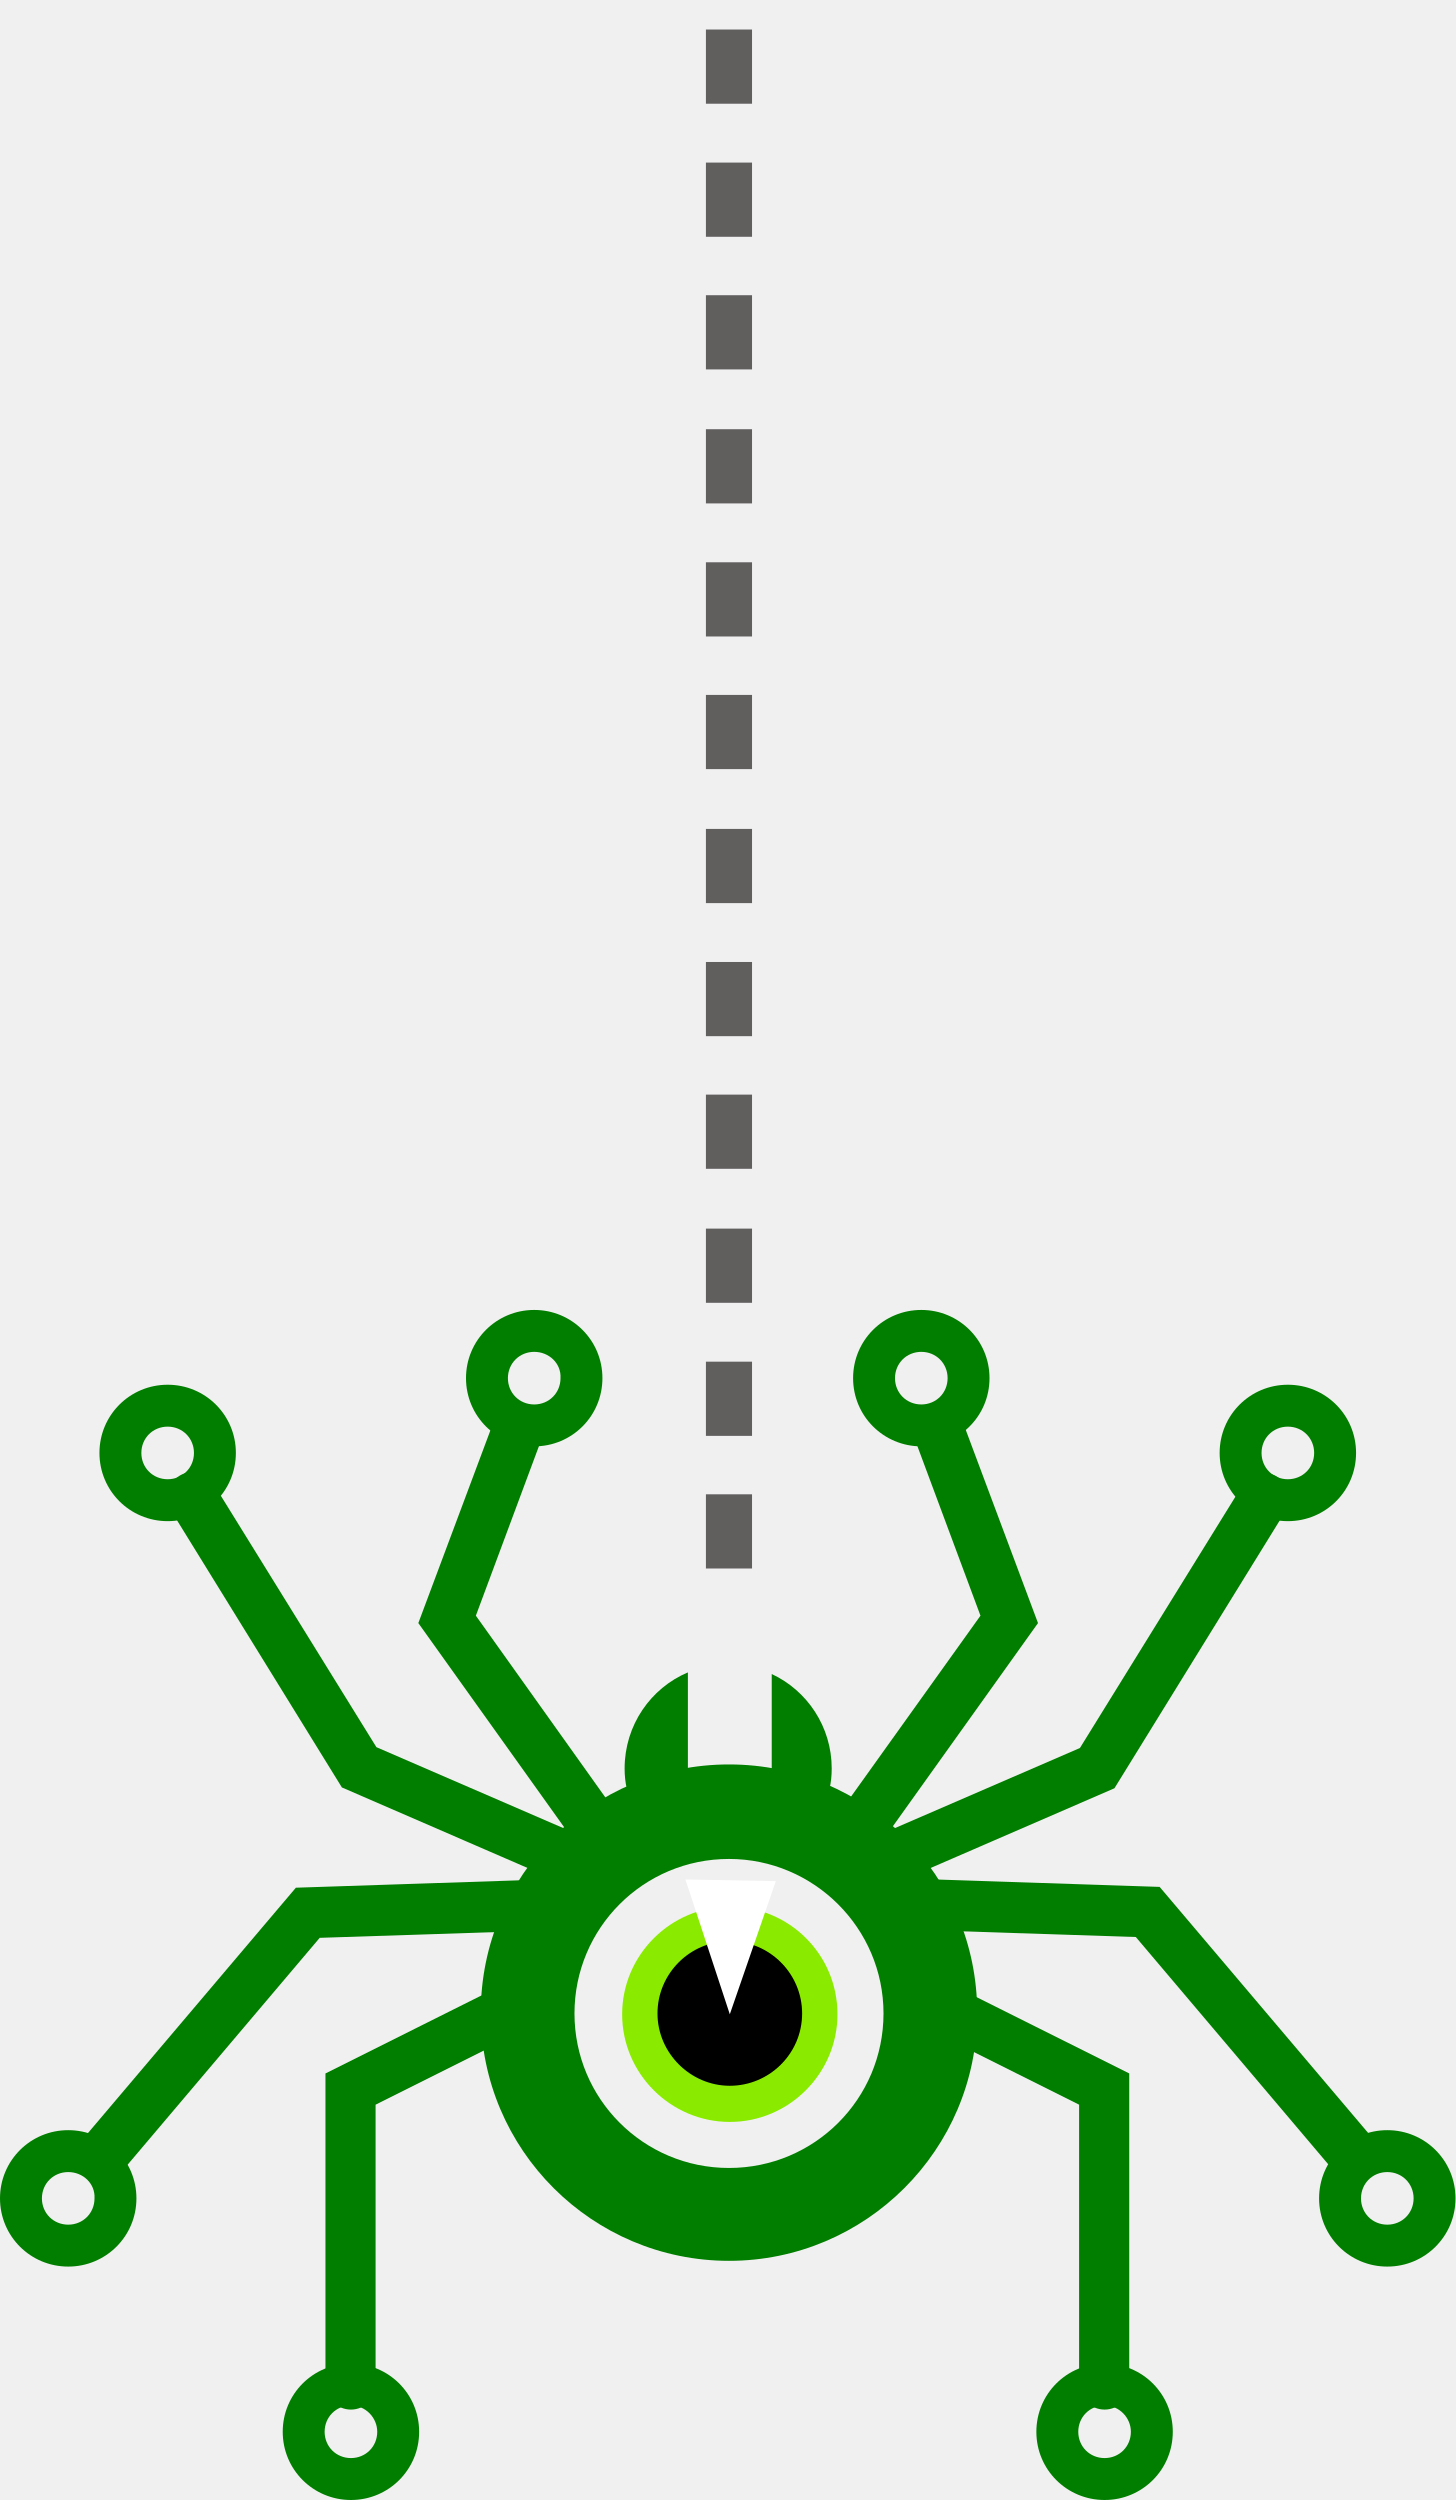
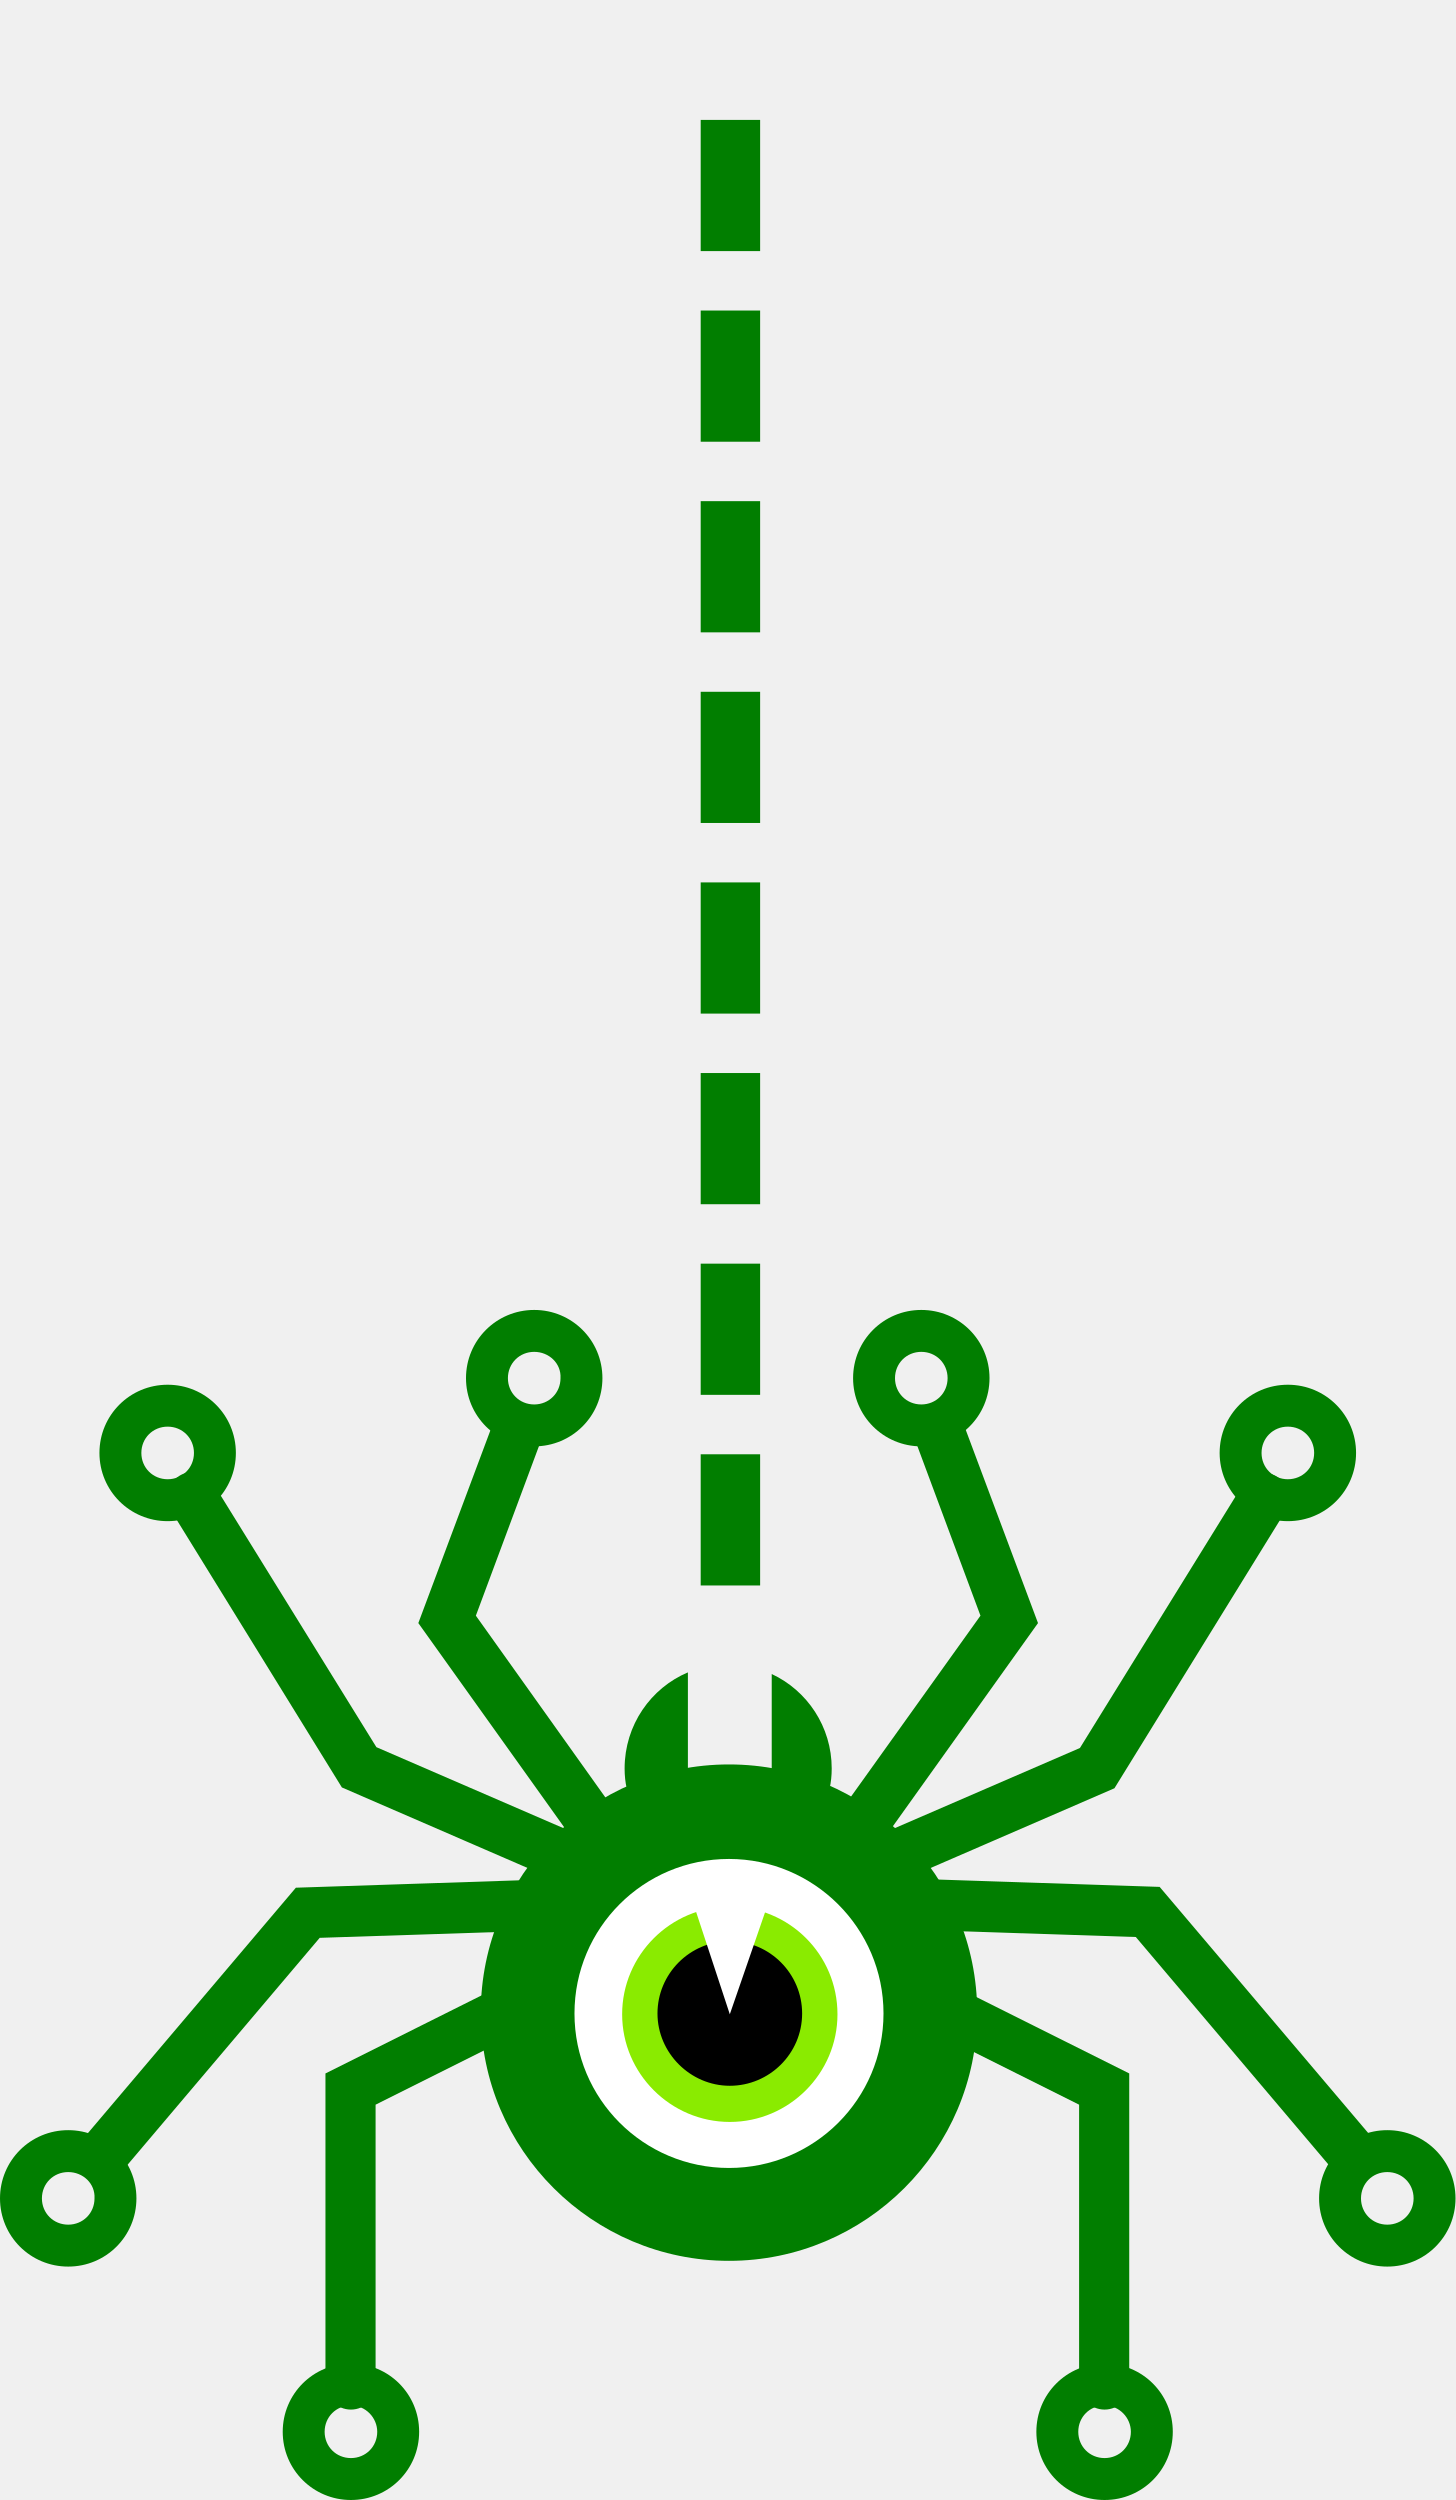
<svg xmlns="http://www.w3.org/2000/svg" version="1.1" id="Layer_1" x="0px" y="0px" width="236.701px" height="406.559px" viewBox="-193.949 116.5 236.701 406.559" enable-background="new -193.949 116.5 236.701 406.559" xml:space="preserve">
  <g id="Layer_1_1_">
</g>
  <g id="Layer_3">
    <g id="XMLID_79_">
      <g id="XMLID_51_">
+         <path id="XMLID_1_" fill="#FFFFFF" d="M-75.565,478.059c-19.347,0-35.197-15.733-35.197-35.197     c0-19.463,15.733-35.196,35.197-35.196c19.463,0,35.197,15.733,35.197,35.196C-40.368,462.325-56.218,478.059-75.565,478.059z      M-53.654,442.979 M-97.476,442.979" />
        <path id="XMLID_57_" fill="#017E00" d="M-75.398,484.165c-22.187,0-40.363-18.043-40.363-40.363s18.043-40.363,40.363-40.363     c22.32,0,40.363,18.043,40.363,40.363S-53.212,484.165-75.398,484.165z M-75.398,418.809c-13.9,0-25.127,11.227-25.127,25.127     c0,13.899,11.227,25.127,25.127,25.127s25.127-11.228,25.127-25.127C-50.271,430.035-61.632,418.809-75.398,418.809z" />
        <path id="XMLID_60_" fill="#017E00" d="M-95.848,419.61c-1.336,0-2.539-0.535-3.341-1.737l-26.73-37.423l12.296-32.879     c0.802-2.138,3.208-3.208,5.346-2.406c2.139,0.802,3.208,3.208,2.406,5.346l-10.692,28.736l24.191,33.948     c1.336,1.871,0.936,4.41-0.936,5.747C-94.11,419.477-95.045,419.61-95.848,419.61z" />
        <path id="XMLID_62_" fill="#017E00" d="M-99.456,423.754c-0.535,0-1.069-0.134-1.604-0.401l-37.29-16.172l-27.8-45.042     c-1.203-1.871-0.535-4.411,1.336-5.613c1.871-1.203,4.411-0.535,5.614,1.336l26.463,42.77l34.883,15.103     c2.139,0.936,3.074,3.341,2.139,5.346C-96.382,422.818-97.853,423.754-99.456,423.754z" />
        <path id="XMLID_61_" fill="#017E00" d="M-177.51,471.334c-0.936,0-1.871-0.267-2.673-0.936c-1.737-1.47-2.005-4.01-0.535-5.747     l34.884-41.165l40.363-1.337c2.272-0.134,4.144,1.737,4.277,4.01c0.134,2.272-1.737,4.144-4.009,4.277l-36.755,1.202     l-32.478,38.359C-175.104,470.934-176.307,471.334-177.51,471.334z" />
        <path id="XMLID_123_" fill="#017E00" d="M-136.879,508.356c-2.272,0-4.143-1.871-4.143-4.144v-50.521l29.404-14.702     c2.005-1.069,4.544-0.134,5.48,1.871c1.069,2.005,0.133,4.544-1.872,5.479l-24.859,12.43v45.442     C-132.736,506.485-134.607,508.356-136.879,508.356z" />
        <g id="XMLID_122_">
          <path id="XMLID_119_" fill="#017E00" d="M-107.074,351.714c-6.148,0-11.093-4.945-11.093-11.093      c0-6.148,4.945-11.093,11.093-11.093c6.148,0,11.093,4.945,11.093,11.093C-95.981,346.769-100.926,351.714-107.074,351.714z       M-107.074,336.344c-2.406,0-4.277,1.871-4.277,4.277s1.871,4.277,4.277,4.277c2.406,0,4.277-1.871,4.277-4.277      C-102.664,338.215-104.668,336.344-107.074,336.344z" />
        </g>
        <g id="XMLID_118_">
          <path id="XMLID_115_" fill="#017E00" d="M-166.684,363.877c-6.148,0-11.093-4.945-11.093-11.094      c0-6.148,4.945-11.093,11.093-11.093s11.093,4.945,11.093,11.093C-155.591,358.932-160.536,363.877-166.684,363.877z       M-166.684,348.506c-2.406,0-4.277,1.872-4.277,4.277c0,2.406,1.871,4.277,4.277,4.277s4.277-1.871,4.277-4.277      C-162.407,350.378-164.278,348.506-166.684,348.506z" />
        </g>
        <g id="XMLID_114_">
          <path id="XMLID_111_" fill="#017E00" d="M-182.856,485.101c-6.148,0-11.093-4.945-11.093-11.093      c0-6.148,4.945-11.094,11.093-11.094s11.093,4.945,11.093,11.094C-171.763,480.155-176.708,485.101-182.856,485.101z       M-182.856,469.73c-2.406,0-4.277,1.871-4.277,4.277c0,2.405,1.871,4.276,4.277,4.276s4.277-1.871,4.277-4.276      C-178.445,471.602-180.45,469.73-182.856,469.73z" />
        </g>
        <g id="XMLID_110_">
          <path id="XMLID_101_" fill="#017E00" d="M-136.879,523.059c-6.148,0-11.093-4.945-11.093-11.094s4.945-11.093,11.093-11.093      c6.148,0,11.093,4.944,11.093,11.093S-130.731,523.059-136.879,523.059z M-136.879,507.688c-2.406,0-4.277,1.871-4.277,4.276      c0,2.406,1.871,4.277,4.277,4.277s4.277-1.871,4.277-4.277C-132.603,509.692-134.474,507.688-136.879,507.688z" />
        </g>
        <path id="XMLID_99_" fill="#017E00" d="M-55.351,419.61c-0.802,0-1.604-0.268-2.406-0.802c-1.871-1.337-2.272-3.876-0.936-5.747     l24.191-33.814l-10.692-28.736c-0.802-2.138,0.268-4.544,2.406-5.346c2.139-0.802,4.544,0.268,5.346,2.406l12.296,32.879     l-26.731,37.423C-52.811,419.075-54.147,419.61-55.351,419.61z" />
        <path id="XMLID_98_" fill="#017E00" d="M-51.608,423.754c-1.604,0-3.074-0.936-3.742-2.54c-0.936-2.139,0-4.544,2.139-5.346     l34.883-15.103l26.463-42.77c1.203-1.871,3.743-2.54,5.614-1.337c1.871,1.203,2.54,3.743,1.336,5.614l-27.8,45.042l-37.29,16.172     C-50.539,423.62-51.074,423.754-51.608,423.754z" />
        <path id="XMLID_96_" fill="#017E00" d="M26.312,471.334c-1.203,0-2.272-0.534-3.074-1.47L-9.24,431.506l-36.754-1.203     c-2.272-0.134-4.01-2.005-4.01-4.277c0-2.271,2.005-4.01,4.277-4.01l40.363,1.337l34.884,41.165     c1.47,1.737,1.203,4.277-0.535,5.747C28.183,471.067,27.248,471.334,26.312,471.334z" />
        <path id="XMLID_105_" fill="#017E00" d="M-14.319,508.356c-2.272,0-4.143-1.871-4.143-4.144v-45.442l-24.86-12.43     c-2.005-1.069-2.807-3.475-1.871-5.479c1.069-2.005,3.475-2.807,5.48-1.871l29.404,14.702v50.521     C-10.176,506.485-12.047,508.356-14.319,508.356z" />
        <g id="XMLID_104_">
          <path id="XMLID_84_" fill="#017E00" d="M-44.124,351.714c-6.148,0-11.093-4.945-11.093-11.093      c0-6.148,4.945-11.093,11.093-11.093s11.093,4.945,11.093,11.093C-33.03,346.769-37.976,351.714-44.124,351.714z       M-44.124,336.344c-2.406,0-4.277,1.871-4.277,4.277s1.871,4.277,4.277,4.277s4.277-1.871,4.277-4.277      S-41.718,336.344-44.124,336.344z" />
        </g>
        <g id="XMLID_83_">
          <path id="XMLID_77_" fill="#017E00" d="M15.486,363.877c-6.148,0-11.093-4.945-11.093-11.094      c0-6.148,4.945-11.093,11.093-11.093s11.093,4.945,11.093,11.093C26.579,358.932,21.634,363.877,15.486,363.877z       M15.486,348.506c-2.406,0-4.277,1.872-4.277,4.277c0,2.406,1.871,4.277,4.277,4.277s4.277-1.871,4.277-4.277      C19.763,350.378,17.892,348.506,15.486,348.506z" />
        </g>
        <g id="XMLID_76_">
          <path id="XMLID_72_" fill="#017E00" d="M31.658,485.101c-6.148,0-11.093-4.945-11.093-11.093      c0-6.148,4.945-11.094,11.093-11.094c6.148,0,11.093,4.945,11.093,11.094C42.751,480.155,37.806,485.101,31.658,485.101z       M31.658,469.73c-2.406,0-4.277,1.871-4.277,4.277c0,2.405,1.871,4.276,4.277,4.276s4.277-1.871,4.277-4.276      C35.935,471.602,34.064,469.73,31.658,469.73z" />
        </g>
        <g id="XMLID_68_">
          <path id="XMLID_55_" fill="#017E00" d="M-14.319,523.059c-6.148,0-11.093-4.945-11.093-11.094s4.945-11.093,11.093-11.093      s11.093,4.944,11.093,11.093S-8.171,523.059-14.319,523.059z M-14.319,507.688c-2.406,0-4.277,1.871-4.277,4.276      c0,2.406,1.871,4.277,4.277,4.277s4.277-1.871,4.277-4.277C-10.042,509.692-11.913,507.688-14.319,507.688z" />
        </g>
        <g id="XMLID_63_">
          <path id="XMLID_102_" d="M-75.265,458.637c-8.02,0-14.702-6.549-14.702-14.701c0-8.02,6.549-14.702,14.702-14.702      c8.153,0,14.702,6.549,14.702,14.702C-60.563,452.088-67.112,458.637-75.265,458.637z" />
          <g id="XMLID_91_">
            <path id="XMLID_92_" fill="#8AEB00" d="M-75.265,432.174c6.549,0,11.761,5.346,11.761,11.762       c0,6.549-5.346,11.761-11.761,11.761c-6.416,0-11.762-5.346-11.762-11.761C-87.026,437.52-81.814,432.174-75.265,432.174        M-75.265,426.561c-9.623,0-17.509,7.886-17.509,17.509s7.885,17.508,17.509,17.508c9.623,0,17.508-7.885,17.508-17.508       C-57.756,434.312-65.642,426.561-75.265,426.561L-75.265,426.561z" />
          </g>
        </g>
        <polygon id="XMLID_103_" fill="#FFFFFF" points="-82.482,422.149 -75.265,444.069 -67.78,422.417    " />
        <g id="XMLID_106_">
          <path id="XMLID_108_" fill="#017E00" d="M-68.449,388.736v23.79h-13.632v-24.058c-6.015,2.54-10.292,8.554-10.292,15.638      c0,9.355,7.618,13.098,16.84,13.098c9.356,0,16.84-3.742,16.84-13.098C-58.692,397.29-62.702,391.409-68.449,388.736z" />
        </g>
      </g>
    </g>
  </g>
-   <g opacity="0.7">
-     <g>
-       <path fill="none" d="M-76.5,376.5v-260" />
-       <g>
-         <g>
-           <g>
-             <g>
-               <rect x="-113.995" y="311.5" fill="none" width="74.99" height="65" />
-             </g>
-             <rect x="-79.151" y="316.302" fill-rule="evenodd" clip-rule="evenodd" fill="#231F20" width="7.5" height="12.065" />
-             <rect x="-79.151" y="337.941" fill-rule="evenodd" clip-rule="evenodd" fill="#231F20" width="7.5" height="12.065" />
-             <rect x="-79.151" y="359.51" fill-rule="evenodd" clip-rule="evenodd" fill="#231F20" width="7.5" height="12.065" />
-           </g>
-         </g>
-         <g>
-           <g>
-             <g>
-               <rect x="-113.995" y="246.5" fill="none" width="74.99" height="65" />
-             </g>
-             <rect x="-79.151" y="251.302" fill-rule="evenodd" clip-rule="evenodd" fill="#231F20" width="7.5" height="12.065" />
-             <rect x="-79.151" y="272.941" fill-rule="evenodd" clip-rule="evenodd" fill="#231F20" width="7.5" height="12.065" />
-             <rect x="-79.151" y="294.51" fill-rule="evenodd" clip-rule="evenodd" fill="#231F20" width="7.5" height="12.065" />
-           </g>
-         </g>
-         <g>
-           <g>
-             <g>
-               <rect x="-113.995" y="181.5" fill="none" width="74.99" height="65" />
-             </g>
-             <rect x="-79.151" y="186.302" fill-rule="evenodd" clip-rule="evenodd" fill="#231F20" width="7.5" height="12.065" />
-             <rect x="-79.151" y="207.941" fill-rule="evenodd" clip-rule="evenodd" fill="#231F20" width="7.5" height="12.065" />
-             <rect x="-79.151" y="229.51" fill-rule="evenodd" clip-rule="evenodd" fill="#231F20" width="7.5" height="12.065" />
-           </g>
-         </g>
-         <g>
-           <g>
-             <g>
-               <rect x="-113.995" y="116.5" fill="none" width="74.99" height="65" />
-             </g>
-             <rect x="-79.151" y="121.302" fill-rule="evenodd" clip-rule="evenodd" fill="#231F20" width="7.5" height="12.065" />
-             <rect x="-79.151" y="142.941" fill-rule="evenodd" clip-rule="evenodd" fill="#231F20" width="7.5" height="12.065" />
-             <rect x="-79.151" y="164.51" fill-rule="evenodd" clip-rule="evenodd" fill="#231F20" width="7.5" height="12.065" />
-           </g>
-         </g>
-       </g>
-     </g>
-   </g>
+   <rect x="-77.501" y="138.5" fill="none" stroke="#017E00" stroke-width="5" stroke-miterlimit="10" width="4.667" height="16.335" />
+   <rect x="-77.501" y="169.5" fill="none" stroke="#017E00" stroke-width="5" stroke-miterlimit="10" width="4.667" height="16.335" />
+   <rect x="-77.501" y="200.5" fill="none" stroke="#017E00" stroke-width="5" stroke-miterlimit="10" width="4.667" height="16.335" />
+   <rect x="-77.501" y="231.5" fill="none" stroke="#017E00" stroke-width="5" stroke-miterlimit="10" width="4.667" height="16.335" />
+   <rect x="-77.501" y="262.5" fill="none" stroke="#017E00" stroke-width="5" stroke-miterlimit="10" width="4.667" height="16.335" />
+   <rect x="-77.501" y="293.5" fill="none" stroke="#017E00" stroke-width="5" stroke-miterlimit="10" width="4.667" height="16.335" />
+   <rect x="-77.501" y="324.5" fill="none" stroke="#017E00" stroke-width="5" stroke-miterlimit="10" width="4.667" height="16.335" />
+   <rect x="-77.501" y="355.5" fill="none" stroke="#017E00" stroke-width="5" stroke-miterlimit="10" width="4.667" height="16.335" />
</svg>
